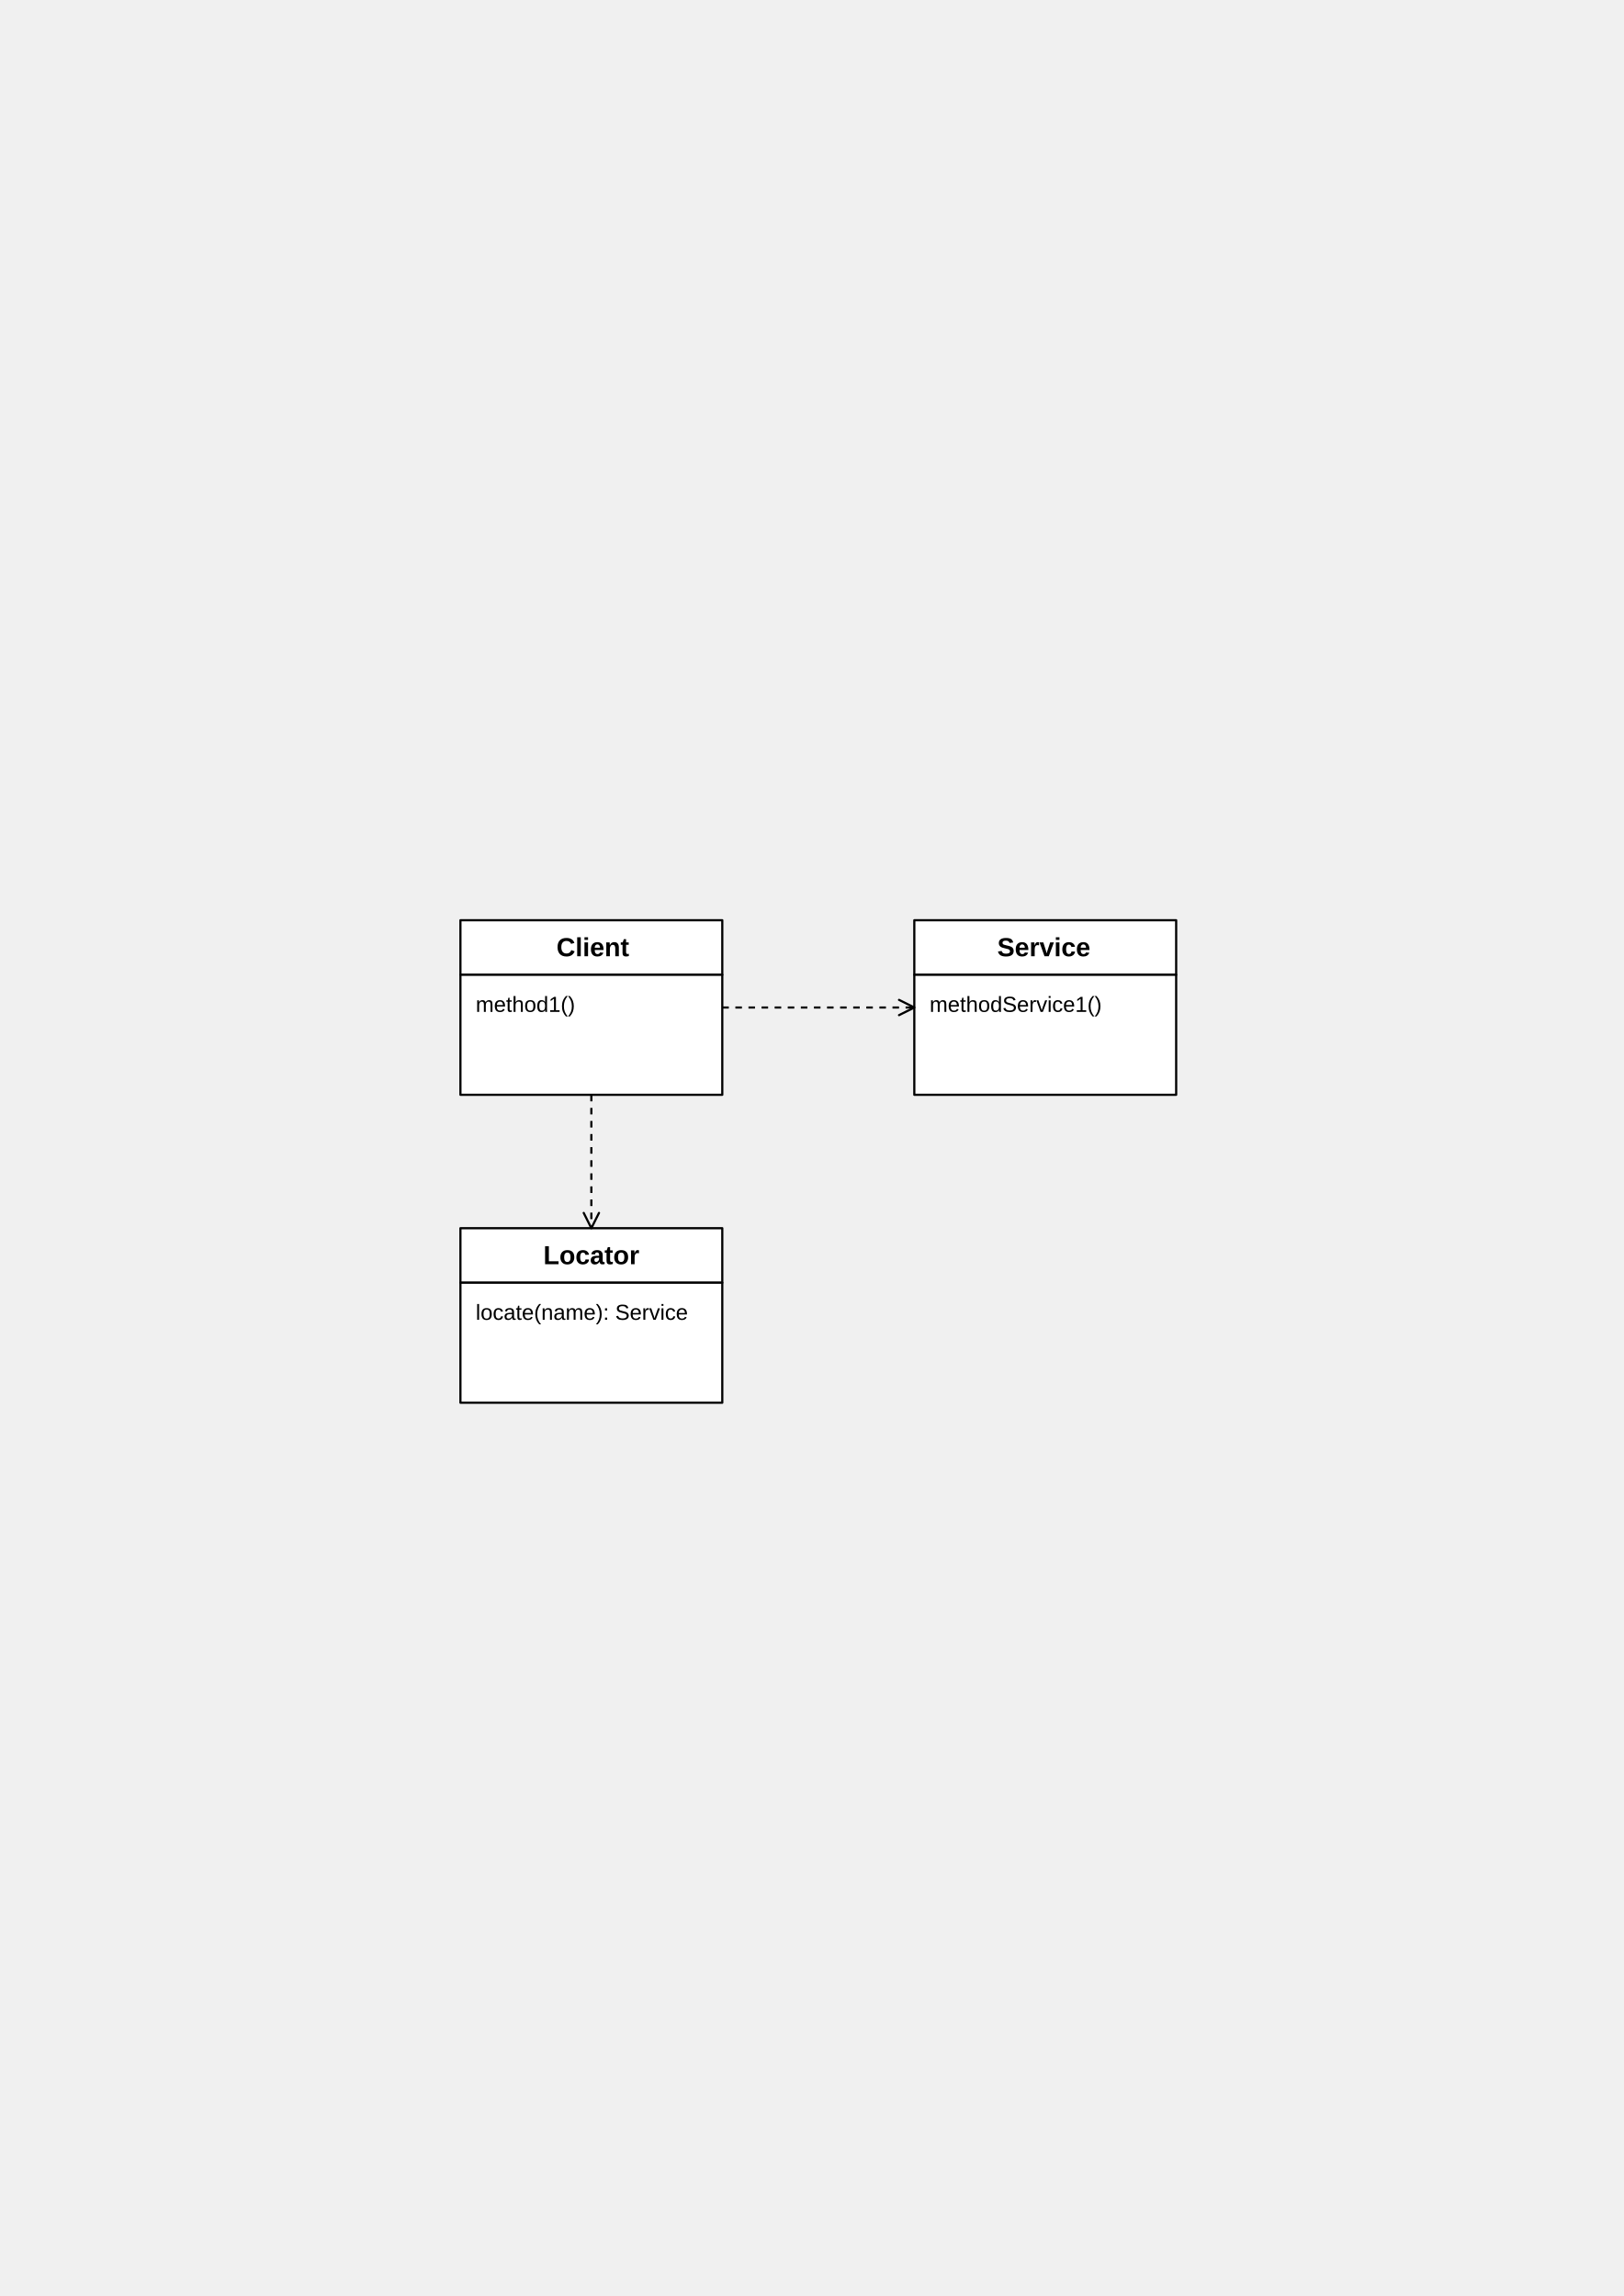
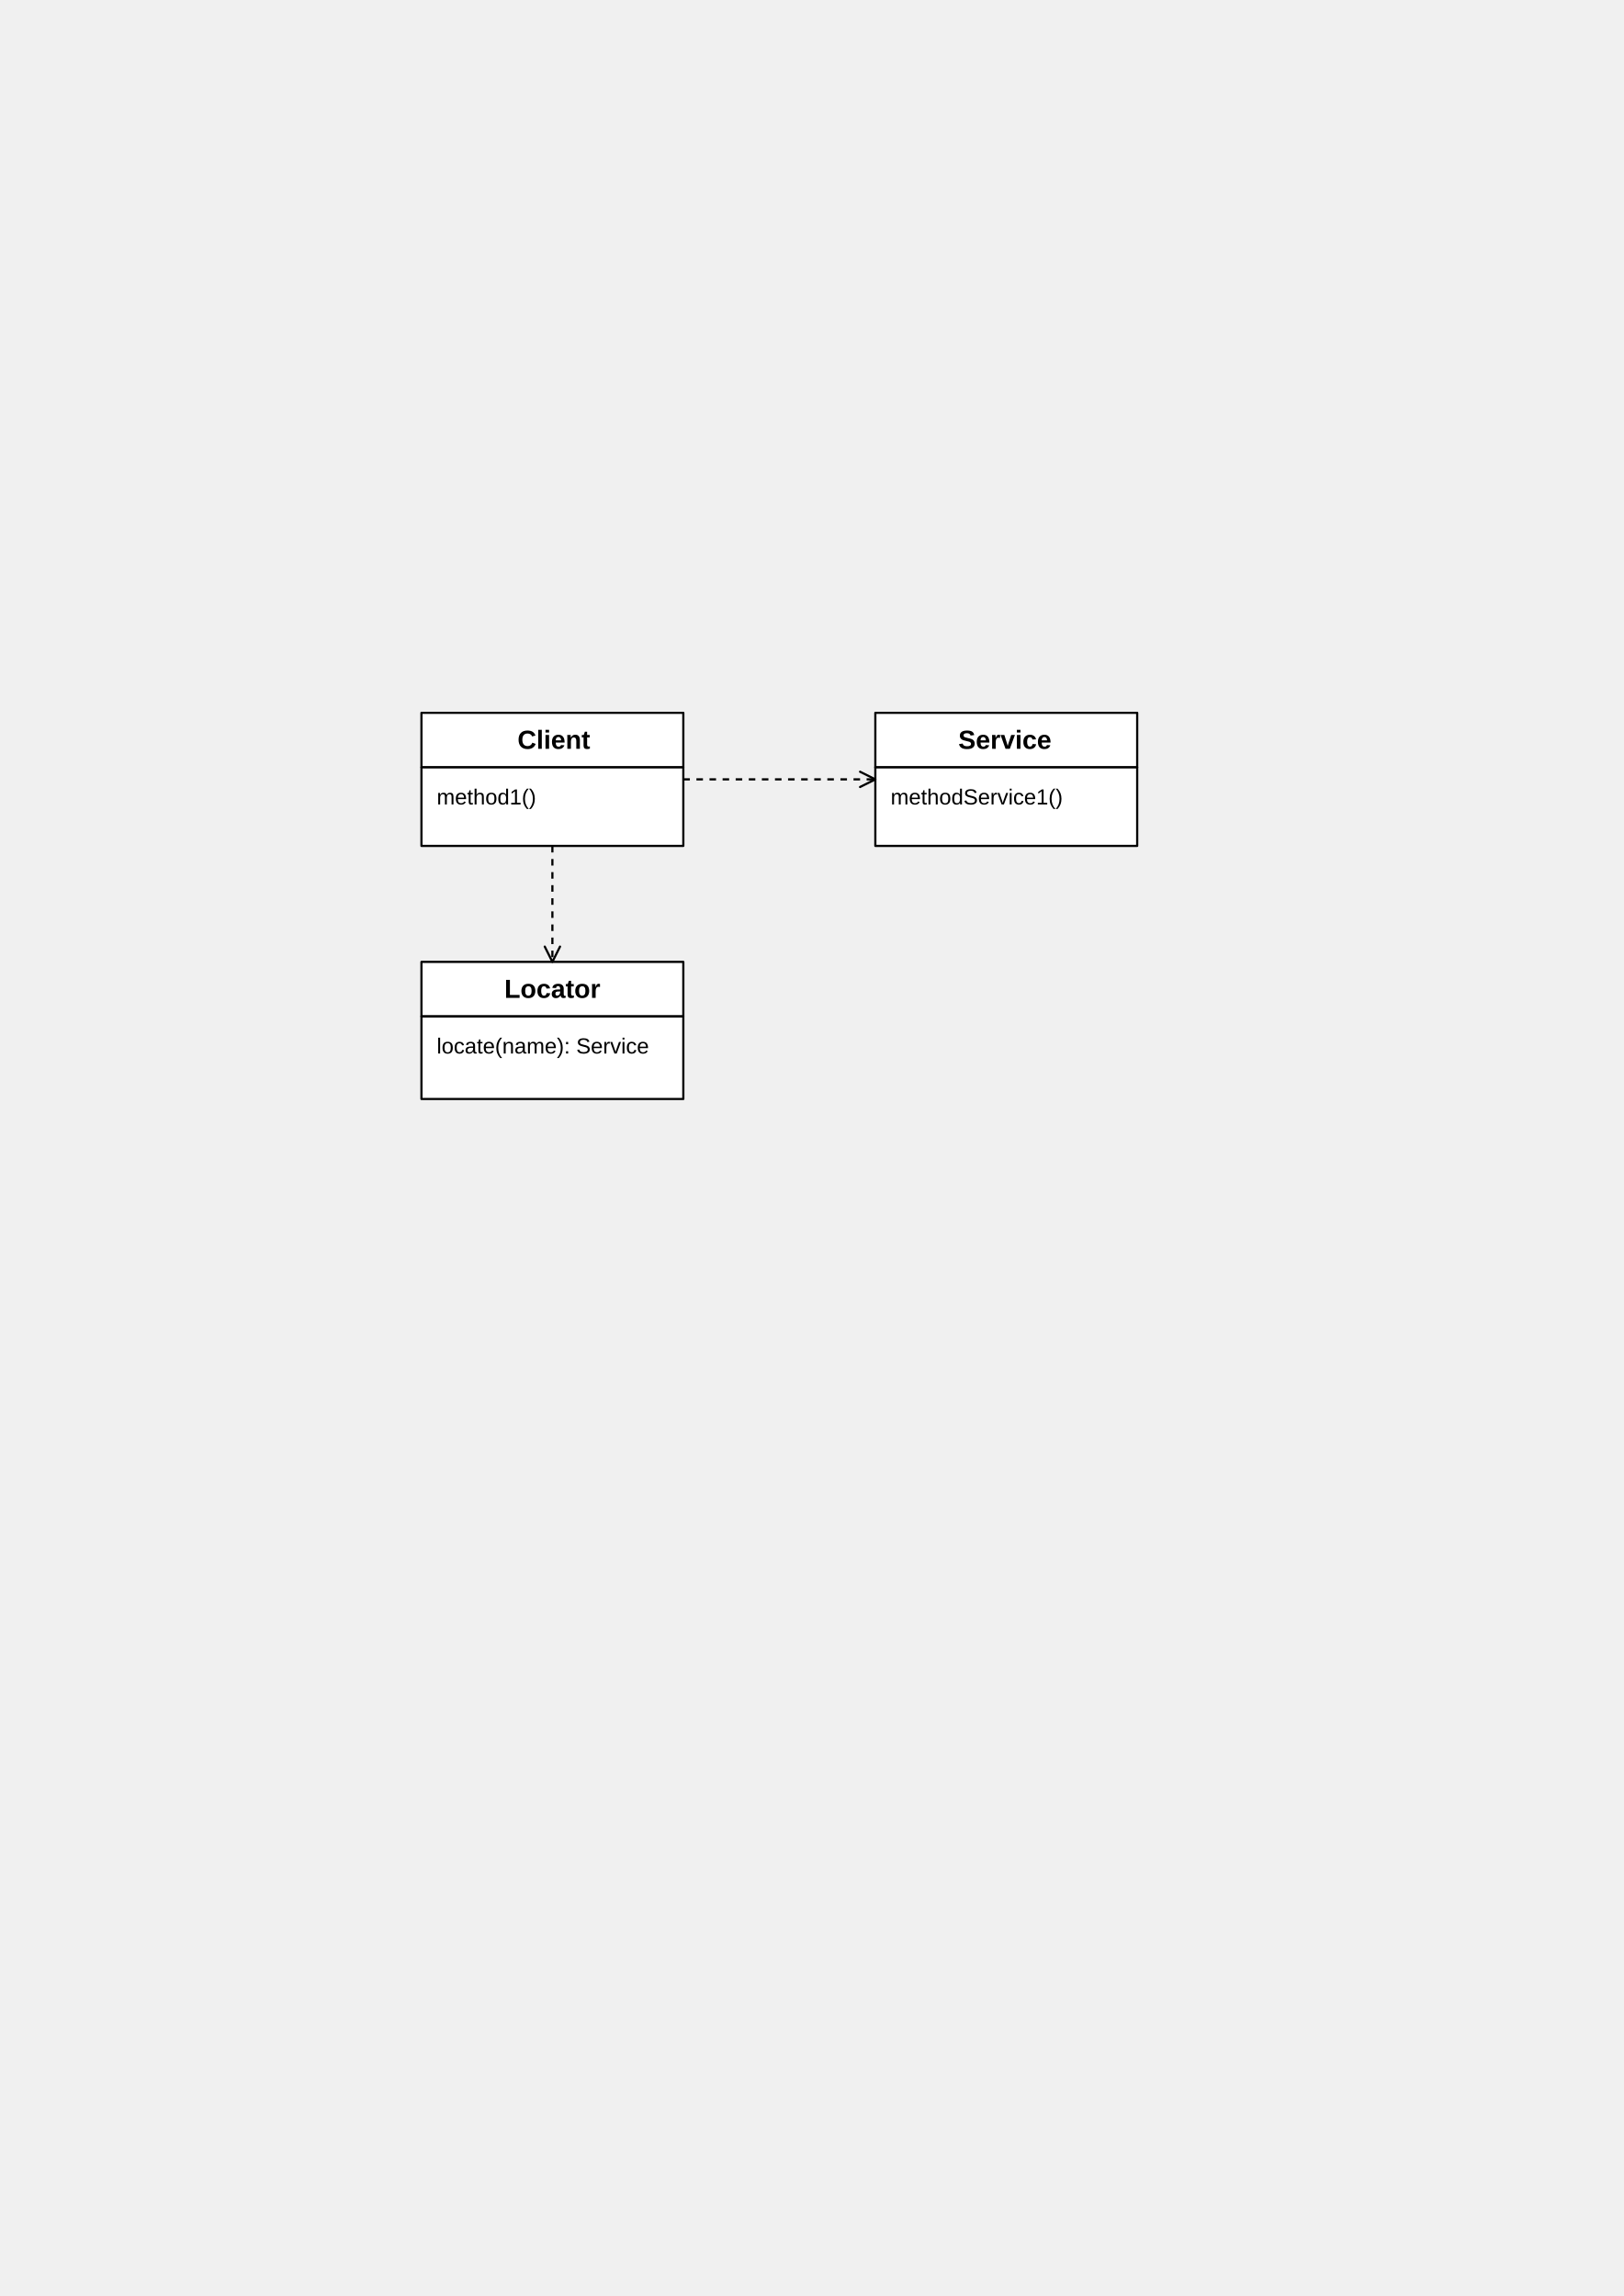
- <svg xmlns="http://www.w3.org/2000/svg" width="744.094" height="1052.362" id="svg8978" version="1.1">
-   <defs id="defs8980">
-     <clipPath id="id87">
-       <path d="M 0,0 120,0 120,25 0,25 z" id="path1524" />
-     </clipPath>
-     <clipPath id="id88">
-       <path d="M 0,0 110,0 110,1 0,1 z" id="path1533" />
-     </clipPath>
-     <clipPath id="id83">
-       <path d="M 0,0 120,0 120,25 0,25 z" id="path1505" />
-     </clipPath>
-     <clipPath id="id84">
-       <path d="M 0,0 110,0 110,1 0,1 z" id="path1514" />
-     </clipPath>
-     <clipPath id="id79">
-       <path d="M 0,0 120,0 120,25 0,25 z" id="path1486" />
-     </clipPath>
-     <clipPath id="id80">
-       <path d="M 0,0 110,0 110,1 0,1 z" id="path1495" />
-     </clipPath>
-     <clipPath id="id75">
-       <path d="M 0,0 120,0 120,25 0,25 z" id="path1467" />
-     </clipPath>
-     <clipPath id="id76">
-       <path d="M 0,0 110,0 110,1 0,1 z" id="path1476" />
-     </clipPath>
-     <clipPath id="id71">
-       <path d="M 0,0 146,0 146,25 0,25 z" id="path1448" />
-     </clipPath>
-     <clipPath id="id72">
-       <path d="M 0,0 136,0 136,1 0,1 z" id="path1457" />
-     </clipPath>
-     <clipPath id="id67">
-       <path d="M 0,0 120,0 120,25 0,25 z" id="path1429" />
-     </clipPath>
-     <clipPath id="id68">
-       <path d="M 0,0 110,0 110,1 0,1 z" id="path1438" />
-     </clipPath>
-     <clipPath id="id63">
-       <path d="M 0,0 120,0 120,25 0,25 z" id="path1410" />
-     </clipPath>
-     <clipPath id="id64">
-       <path d="M 0,0 110,0 110,1 0,1 z" id="path1419" />
-     </clipPath>
-     <clipPath id="id59">
-       <path d="M 0,0 120,0 120,25 0,25 z" id="path1391" />
-     </clipPath>
-     <clipPath id="id60">
-       <path d="M 0,0 110,0 110,1 0,1 z" id="path1400" />
-     </clipPath>
-     <clipPath id="id55">
-       <path d="M 0,0 120,0 120,25 0,25 z" id="path1372" />
-     </clipPath>
-     <clipPath id="id56">
-       <path d="M 0,0 110,0 110,1 0,1 z" id="path1381" />
-     </clipPath>
-     <clipPath id="id51">
-       <path d="M 0,0 120,0 120,25 0,25 z" id="path1353" />
-     </clipPath>
-     <clipPath id="id52">
-       <path d="M 0,0 110,0 110,1 0,1 z" id="path1362" />
-     </clipPath>
-     <clipPath id="id47">
-       <path d="M 0,0 120,0 120,25 0,25 z" id="path1334" />
-     </clipPath>
-     <clipPath id="id48">
-       <path d="M 0,0 110,0 110,1 0,1 z" id="path1343" />
-     </clipPath>
-     <clipPath id="id43">
-       <path d="M 0,0 120,0 120,25 0,25 z" id="path1315" />
-     </clipPath>
-     <clipPath id="id44">
-       <path d="M 0,0 110,0 110,1 0,1 z" id="path1324" />
-     </clipPath>
-     <clipPath id="id39">
-       <path d="M 0,0 120,0 120,25 0,25 z" id="path1296" />
-     </clipPath>
-     <clipPath id="id40">
-       <path d="M 0,0 110,0 110,1 0,1 z" id="path1305" />
-     </clipPath>
-     <clipPath id="id35">
-       <path d="M 0,0 120,0 120,25 0,25 z" id="path1277" />
-     </clipPath>
-     <clipPath id="id36">
-       <path d="M 0,0 110,0 110,1 0,1 z" id="path1286" />
-     </clipPath>
-     <clipPath id="id31">
-       <path d="M 0,0 120,0 120,25 0,25 z" id="path1258" />
-     </clipPath>
-     <clipPath id="id32">
-       <path d="M 0,0 110,0 110,1 0,1 z" id="path1267" />
-     </clipPath>
-     <clipPath id="id27">
-       <path d="M 0,0 120,0 120,25 0,25 z" id="path1239" />
-     </clipPath>
-     <clipPath id="id28">
-       <path d="M 0,0 110,0 110,1 0,1 z" id="path1248" />
-     </clipPath>
-     <clipPath id="id23">
-       <path d="M 0,0 120,0 120,25 0,25 z" id="path1220" />
-     </clipPath>
-     <clipPath id="id24">
-       <path d="M 0,0 110,0 110,1 0,1 z" id="path1229" />
-     </clipPath>
-     <clipPath id="id19">
-       <path d="M 0,0 120,0 120,25 0,25 z" id="path1201" />
-     </clipPath>
-     <clipPath id="id20">
-       <path d="M 0,0 110,0 110,1 0,1 z" id="path1210" />
-     </clipPath>
-     <clipPath id="id15">
-       <path d="M 0,0 120,0 120,25 0,25 z" id="path1182" />
-     </clipPath>
-     <clipPath id="id16">
-       <path d="M 0,0 110,0 110,1 0,1 z" id="path1191" />
-     </clipPath>
-     <clipPath id="id11">
-       <path d="M 0,0 120,0 120,25 0,25 z" id="path1163" />
-     </clipPath>
-     <clipPath id="id12">
-       <path d="M 0,0 110,0 110,1 0,1 z" id="path1172" />
-     </clipPath>
-     <clipPath id="id7">
-       <path d="M 0,0 120,0 120,25 0,25 z" id="path1144" />
-     </clipPath>
-     <clipPath id="id8">
-       <path d="M 0,0 110,0 110,1 0,1 z" id="path1153" />
-     </clipPath>
-     <clipPath id="id4">
-       <path id="path1132" d="m 0,0 212.94,0 0,25 L 0,25 z" />
-     </clipPath>
-     <marker style="overflow:visible" refX="14" refY="7" markerUnits="userSpaceOnUse" orient="auto" id="id12-3" markerHeight="14" viewBox="0 0 14.0 14.0" preserveAspectRatio="xMidYMid meet" markerWidth="14" overflow="visible">
-       <path style="fill:none;stroke:#000000;stroke-width:1;stroke-linecap:round;stroke-linejoin:round" d="M 0,0 14,7 0,14" id="path61" />
-     </marker>
-     <marker style="overflow:visible" refX="14" refY="7" markerUnits="userSpaceOnUse" orient="auto" id="id11-5" markerHeight="14" viewBox="0 0 14.0 14.0" preserveAspectRatio="xMidYMid meet" markerWidth="14" overflow="visible">
-       <path style="fill:none;stroke:#000000;stroke-width:1;stroke-linecap:round;stroke-linejoin:round" d="M 0,0 14,7 0,14" id="path58" />
-     </marker>
-     <marker style="overflow:visible" refX="0" refY="7" markerUnits="userSpaceOnUse" orient="auto" id="id9" markerHeight="14" viewBox="0 0 14.0 14.0" preserveAspectRatio="xMidYMid meet" markerWidth="14" overflow="visible">
-       <path style="fill:none;stroke:#000000;stroke-width:1;stroke-linecap:round;stroke-linejoin:round" d="M 14,0 0,7 14,14" id="path52" />
-     </marker>
-     <marker style="overflow:visible" refX="14" refY="7" markerUnits="userSpaceOnUse" orient="auto" id="id10" markerHeight="14" viewBox="0 0 14.0 14.0" preserveAspectRatio="xMidYMid meet" markerWidth="14" overflow="visible">
-       <path style="fill:none;stroke:#000000;stroke-width:1;stroke-linecap:round;stroke-linejoin:round" d="M 0,0 14,7 0,14" id="path55" />
-     </marker>
-     <clipPath id="id8-1">
-       <path id="path799" d="M 0,0 120,0 120,40 0,40 z" />
-     </clipPath>
-     <clipPath id="id5">
-       <path id="path787" d="M 0,0 120,0 120,40 0,40 z" />
-     </clipPath>
-     <clipPath id="id2">
-       <path id="path775" d="M 0,0 120,0 120,40 0,40 z" />
-     </clipPath>
-     <clipPath id="id42">
-       <path id="path961" d="M 0,0 19,0 19,25 0,25 z" />
-     </clipPath>
-     <clipPath id="id41">
-       <path id="path952" d="M 0,0 19,0 19,25 0,25 z" />
-     </clipPath>
-     <clipPath id="id40-0">
-       <path id="path943" d="M 0,0 19,0 19,25 0,25 z" />
-     </clipPath>
-     <clipPath id="id39-1">
-       <path id="path934" d="M 0,0 19,0 19,25 0,25 z" />
-     </clipPath>
-     <marker style="overflow:visible" refX="14" refY="7" markerUnits="userSpaceOnUse" orient="auto" id="id38" markerHeight="14" viewBox="0 0 14.0 14.0" preserveAspectRatio="xMidYMid meet" markerWidth="14" overflow="visible">
-       <path style="fill:#ffffff;stroke:#000000;stroke-width:1;stroke-linecap:round;stroke-linejoin:round" d="M 0,0 14,7 0,14 z" id="path187" />
-     </marker>
-     <marker style="overflow:visible" refX="14" refY="7" markerUnits="userSpaceOnUse" orient="auto" id="id37" markerHeight="14" viewBox="0 0 14.0 14.0" preserveAspectRatio="xMidYMid meet" markerWidth="14" overflow="visible">
-       <path style="fill:#ffffff;stroke:#000000;stroke-width:1;stroke-linecap:round;stroke-linejoin:round" d="M 0,0 14,7 0,14 z" id="path184" />
-     </marker>
-     <clipPath id="id35-2">
-       <path id="path896" d="M 0,0 120,0 120,25 0,25 z" />
-     </clipPath>
-     <clipPath id="id36-5">
-       <path id="path905" d="M 0,0 110,0 110,96 0,96 z" />
-     </clipPath>
-     <clipPath id="id29">
-       <path id="path870" d="M 0,0 120,0 120,25 0,25 z" />
-     </clipPath>
-     <clipPath id="id30">
-       <path id="path879" d="M 0,0 110,0 110,66 0,66 z" />
-     </clipPath>
-     <clipPath id="id23-8">
-       <path id="path840" d="M 0,0 120,0 120,25 0,25 z" />
-     </clipPath>
-     <clipPath id="id24-3">
-       <path id="path849" d="M 0,0 110,0 110,66 0,66 z" />
-     </clipPath>
-     <clipPath id="id17">
-       <path id="path818" d="M 0,0 120,0 120,25 0,25 z" />
-     </clipPath>
-     <clipPath id="id18">
-       <path id="path827" d="M 0,0 110,0 110,45 0,45 z" />
-     </clipPath>
+ <svg xmlns="http://www.w3.org/2000/svg" width="744.094" height="1052.362" id="svg6450" version="1.1">
+   <defs id="defs6452">
    <marker style="overflow:visible" refX="14" refY="7" markerUnits="userSpaceOnUse" orient="auto" id="id62" markerHeight="14" viewBox="0 0 14.0 14.0" preserveAspectRatio="xMidYMid meet" markerWidth="14" overflow="visible">
      <path style="fill:none;stroke:#000000;stroke-width:1;stroke-linecap:round;stroke-linejoin:round" d="M 7,3.5 14,7 7,10.5" id="path283" />
    </marker>
    <marker style="overflow:visible" refX="14" refY="7" markerUnits="userSpaceOnUse" orient="auto" id="id61" markerHeight="14" viewBox="0 0 14.0 14.0" preserveAspectRatio="xMidYMid meet" markerWidth="14" overflow="visible">
      <path style="fill:none;stroke:#000000;stroke-width:1;stroke-linecap:round;stroke-linejoin:round" d="M 7,3.5 14,7 7,10.5" id="path280" />
    </marker>
-     <clipPath id="id59-3">
+     <clipPath id="id59">
+       <path id="path1062" d="M 0,0 120,0 120,25 0,25 z" />
+     </clipPath>
+     <clipPath id="id60">
+       <path id="path1071" d="m 0,0 110,0 0,27.85 -110,0 z" />
+     </clipPath>
+     <clipPath id="id53">
+       <path id="path1040" d="M 0,0 120,0 120,25 0,25 z" />
+     </clipPath>
+     <clipPath id="id54">
+       <path id="path1049" d="M 0,0 110,0 110,26 0,26 z" />
+     </clipPath>
+     <clipPath id="id47">
      <path id="path1018" d="M 0,0 120,0 120,25 0,25 z" />
    </clipPath>
-     <clipPath id="id60-7">
-       <path id="path1027" d="M 0,0 110,0 110,45 0,45 z" />
-     </clipPath>
-     <clipPath id="id53">
-       <path id="path996" d="M 0,0 120,0 120,25 0,25 z" />
-     </clipPath>
-     <clipPath id="id54">
-       <path id="path1005" d="M 0,0 110,0 110,45 0,45 z" />
-     </clipPath>
-     <clipPath id="id47-4">
-       <path id="path974" d="M 0,0 120,0 120,25 0,25 z" />
-     </clipPath>
-     <clipPath id="id48-4">
-       <path id="path983" d="M 0,0 110,0 110,45 0,45 z" />
+     <clipPath id="id48">
+       <path id="path1027" d="M 0,0 110,0 110,26 0,26 z" />
    </clipPath>
  </defs>
  <g id="layer1">
-     <g id="g967" transform="translate(211,421.7872)">
-       <path style="fill:#ffffff;fill-opacity:1;stroke:#000000;stroke-width:1;stroke-linejoin:round" d="M 0,0 120,0 120,25 0,25 0,0 z" id="id44-0" />
-       <path style="fill:#ffffff;fill-opacity:1;stroke:#000000;stroke-width:1;stroke-linejoin:round" d="m 0,25 120,0 0,55 L 0,80 0,25 z" id="id46" />
-       <g id="g971">
-         <clipPath id="clipPath4818">
-           <path id="path4820" d="M 0,0 120,0 120,25 0,25 z" />
+     <g id="g1011" transform="translate(193.1429,326.7193)">
+       <path style="fill:#ffffff;fill-opacity:1;stroke:#000000;stroke-width:1;stroke-linejoin:round" d="M 0,0 120,0 120,25 0,25 0,0 z" id="id44" />
+       <path style="fill:#ffffff;fill-opacity:1;stroke:#000000;stroke-width:1;stroke-linejoin:round" d="m 0,25 120,0 0,36 L 0,61 0,25 z" id="id46" />
+       <g id="g1015">
+         <clipPath id="clipPath6401">
+           <path id="path6403" d="M 0,0 120,0 120,25 0,25 z" />
        </clipPath>
-         <text style="font-size:12px;font-style:normal;font-weight:bold;text-decoration:none;fill:#000000;font-family:'Arial,Arial'" id="text976" font-weight="bold" font-style="normal" text-decoration="none" clip-path="url(#id47-4)" font-size="12">
-           <tspan id="tspan978" textLength="32.0" y="16.5" xml:space="preserve" x="44">Client</tspan>
+         <text style="font-size:12px;font-style:normal;font-weight:bold;text-decoration:none;fill:#000000;font-family:'Arial,Arial'" id="text1020" font-weight="bold" font-style="normal" text-decoration="none" clip-path="url(#id47)" font-size="12">
+           <tspan id="tspan1022" textLength="32.0" y="16.5" xml:space="preserve" x="44">Client</tspan>
        </text>
      </g>
-       <g id="g980" transform="translate(5,30)">
-         <clipPath id="clipPath4825">
-           <path id="path4827" d="M 0,0 110,0 110,45 0,45 z" />
+       <g id="g1024" transform="translate(5,30)">
+         <clipPath id="clipPath6408">
+           <path id="path6410" d="M 0,0 110,0 110,26 0,26 z" />
        </clipPath>
-         <text style="font-size:10px;font-style:normal;font-weight:normal;text-decoration:none;fill:#000000;font-family:'Arial,Arial'" id="text985" font-weight="normal" font-style="normal" text-decoration="none" clip-path="url(#id48-4)" font-size="10">
-           <tspan id="tspan987" textLength="48.0" y="12" xml:space="preserve" x="2">method1()</tspan>
+         <text style="font-size:10px;font-style:normal;font-weight:normal;text-decoration:none;fill:#000000;font-family:'Arial,Arial'" id="text1029" font-weight="normal" font-style="normal" text-decoration="none" clip-path="url(#id48)" font-size="10">
+           <tspan id="tspan1031" textLength="48.0" y="12" xml:space="preserve" x="2">method1()</tspan>
        </text>
      </g>
    </g>
-     <g id="g989" transform="translate(419,421.7872)">
+     <g id="g1033" transform="translate(401.1429,326.7193)">
      <path style="fill:#ffffff;fill-opacity:1;stroke:#000000;stroke-width:1;stroke-linejoin:round" d="M 0,0 120,0 120,25 0,25 0,0 z" id="id50" />
-       <path style="fill:#ffffff;fill-opacity:1;stroke:#000000;stroke-width:1;stroke-linejoin:round" d="m 0,25 120,0 0,55 L 0,80 0,25 z" id="id52-1" />
-       <g id="g993">
-         <clipPath id="clipPath4835">
-           <path id="path4837" d="M 0,0 120,0 120,25 0,25 z" />
+       <path style="fill:#ffffff;fill-opacity:1;stroke:#000000;stroke-width:1;stroke-linejoin:round" d="m 0,25 120,0 0,36 L 0,61 0,25 z" id="id52" />
+       <g id="g1037">
+         <clipPath id="clipPath6418">
+           <path id="path6420" d="M 0,0 120,0 120,25 0,25 z" />
        </clipPath>
-         <text style="font-size:12px;font-style:normal;font-weight:bold;text-decoration:none;fill:#000000;font-family:'Arial,Arial'" id="text998" font-weight="bold" font-style="normal" text-decoration="none" clip-path="url(#id53)" font-size="12">
-           <tspan id="tspan1000" textLength="44.0" y="16.5" xml:space="preserve" x="38">Service</tspan>
+         <text style="font-size:12px;font-style:normal;font-weight:bold;text-decoration:none;fill:#000000;font-family:'Arial,Arial'" id="text1042" font-weight="bold" font-style="normal" text-decoration="none" clip-path="url(#id53)" font-size="12">
+           <tspan id="tspan1044" textLength="43.0" y="16.5" xml:space="preserve" x="38">Service</tspan>
        </text>
      </g>
-       <g id="g1002" transform="translate(5,30)">
-         <clipPath id="clipPath4842">
-           <path id="path4844" d="M 0,0 110,0 110,45 0,45 z" />
+       <g id="g1046" transform="translate(5,30)">
+         <clipPath id="clipPath6425">
+           <path id="path6427" d="M 0,0 110,0 110,26 0,26 z" />
        </clipPath>
-         <text style="font-size:10px;font-style:normal;font-weight:normal;text-decoration:none;fill:#000000;font-family:'Arial,Arial'" id="text1007" font-weight="normal" font-style="normal" text-decoration="none" clip-path="url(#id54)" font-size="10">
-           <tspan id="tspan1009" textLength="84.0" y="12" xml:space="preserve" x="2">methodService1()</tspan>
+         <text style="font-size:10px;font-style:normal;font-weight:normal;text-decoration:none;fill:#000000;font-family:'Arial,Arial'" id="text1051" font-weight="normal" font-style="normal" text-decoration="none" clip-path="url(#id54)" font-size="10">
+           <tspan id="tspan1053" textLength="84.0" y="12" xml:space="preserve" x="2">methodService1()</tspan>
        </text>
      </g>
    </g>
-     <g id="g1011" transform="translate(211,562.9372)">
-       <path style="fill:#ffffff;fill-opacity:1;stroke:#000000;stroke-width:1;stroke-linejoin:round" d="M 0,0 120,0 120,25 0,25 0,0 z" id="id56-0" />
-       <path style="fill:#ffffff;fill-opacity:1;stroke:#000000;stroke-width:1;stroke-linejoin:round" d="m 0,25 120,0 0,55 L 0,80 0,25 z" id="id58" />
-       <g id="g1015">
-         <clipPath id="clipPath4852">
-           <path id="path4854" d="M 0,0 120,0 120,25 0,25 z" />
+     <g id="g1055" transform="translate(193.1429,440.8693)">
+       <path style="fill:#ffffff;fill-opacity:1;stroke:#000000;stroke-width:1;stroke-linejoin:round" d="M 0,0 120,0 120,25 0,25 0,0 z" id="id56" />
+       <path style="fill:#ffffff;fill-opacity:1;stroke:#000000;stroke-width:1;stroke-linejoin:round" d="m 0,25 120,0 0,37.85 -120,0 L 0,25 z" id="id58" />
+       <g id="g1059">
+         <clipPath id="clipPath6435">
+           <path id="path6437" d="M 0,0 120,0 120,25 0,25 z" />
        </clipPath>
-         <text style="font-size:12px;font-style:normal;font-weight:bold;text-decoration:none;fill:#000000;font-family:'Arial,Arial'" id="text1020" font-weight="bold" font-style="normal" text-decoration="none" clip-path="url(#id59-3)" font-size="12">
-           <tspan id="tspan1022" textLength="44.0" y="16.5" xml:space="preserve" x="38">Locator</tspan>
+         <text style="font-size:12px;font-style:normal;font-weight:bold;text-decoration:none;fill:#000000;font-family:'Arial,Arial'" id="text1064" font-weight="bold" font-style="normal" text-decoration="none" clip-path="url(#id59)" font-size="12">
+           <tspan id="tspan1066" textLength="44.0" y="16.5" xml:space="preserve" x="38">Locator</tspan>
        </text>
      </g>
-       <g id="g1024" transform="translate(5,30)">
-         <clipPath id="clipPath4859">
-           <path id="path4861" d="M 0,0 110,0 110,45 0,45 z" />
+       <g id="g1068" transform="translate(5,30)">
+         <clipPath id="clipPath6442">
+           <path id="path6444" d="m 0,0 110,0 0,27.85 -110,0 z" />
        </clipPath>
-         <text style="font-size:10px;font-style:normal;font-weight:normal;text-decoration:none;fill:#000000;font-family:'Arial,Arial'" id="text1029" font-weight="normal" font-style="normal" text-decoration="none" clip-path="url(#id60-7)" font-size="10">
-           <tspan id="tspan1031" textLength="105.0" y="12" xml:space="preserve" x="2">locate(name): Service</tspan>
+         <text style="font-size:10px;font-style:normal;font-weight:normal;text-decoration:none;fill:#000000;font-family:'Arial,Arial'" id="text1073" font-weight="normal" font-style="normal" text-decoration="none" clip-path="url(#id60)" font-size="10">
+           <tspan id="tspan1075" textLength="105.0" y="12" xml:space="preserve" x="2">locate(name): Service</tspan>
        </text>
      </g>
    </g>
-     <path style="fill:none;stroke:#000000;stroke-width:1;stroke-linejoin:round;stroke-dasharray:3, 3;marker-end:url(#id61)" id="path1033" d="m 271,501.787 0,61.15" />
-     <path style="fill:none;stroke:#000000;stroke-width:1;stroke-linejoin:round;stroke-dasharray:3, 3;marker-end:url(#id62)" id="path1035" d="m 331,461.787 88,0" />
+     <path style="fill:none;stroke:#000000;stroke-width:1;stroke-linejoin:round;stroke-dasharray:3, 3;marker-end:url(#id61)" id="path1077" d="m 253.143,387.719 0,53.15" />
+     <path style="fill:none;stroke:#000000;stroke-width:1;stroke-linejoin:round;stroke-dasharray:3, 3;marker-end:url(#id62)" id="path1079" d="m 313.143,357.219 88,0" />
  </g>
</svg>
